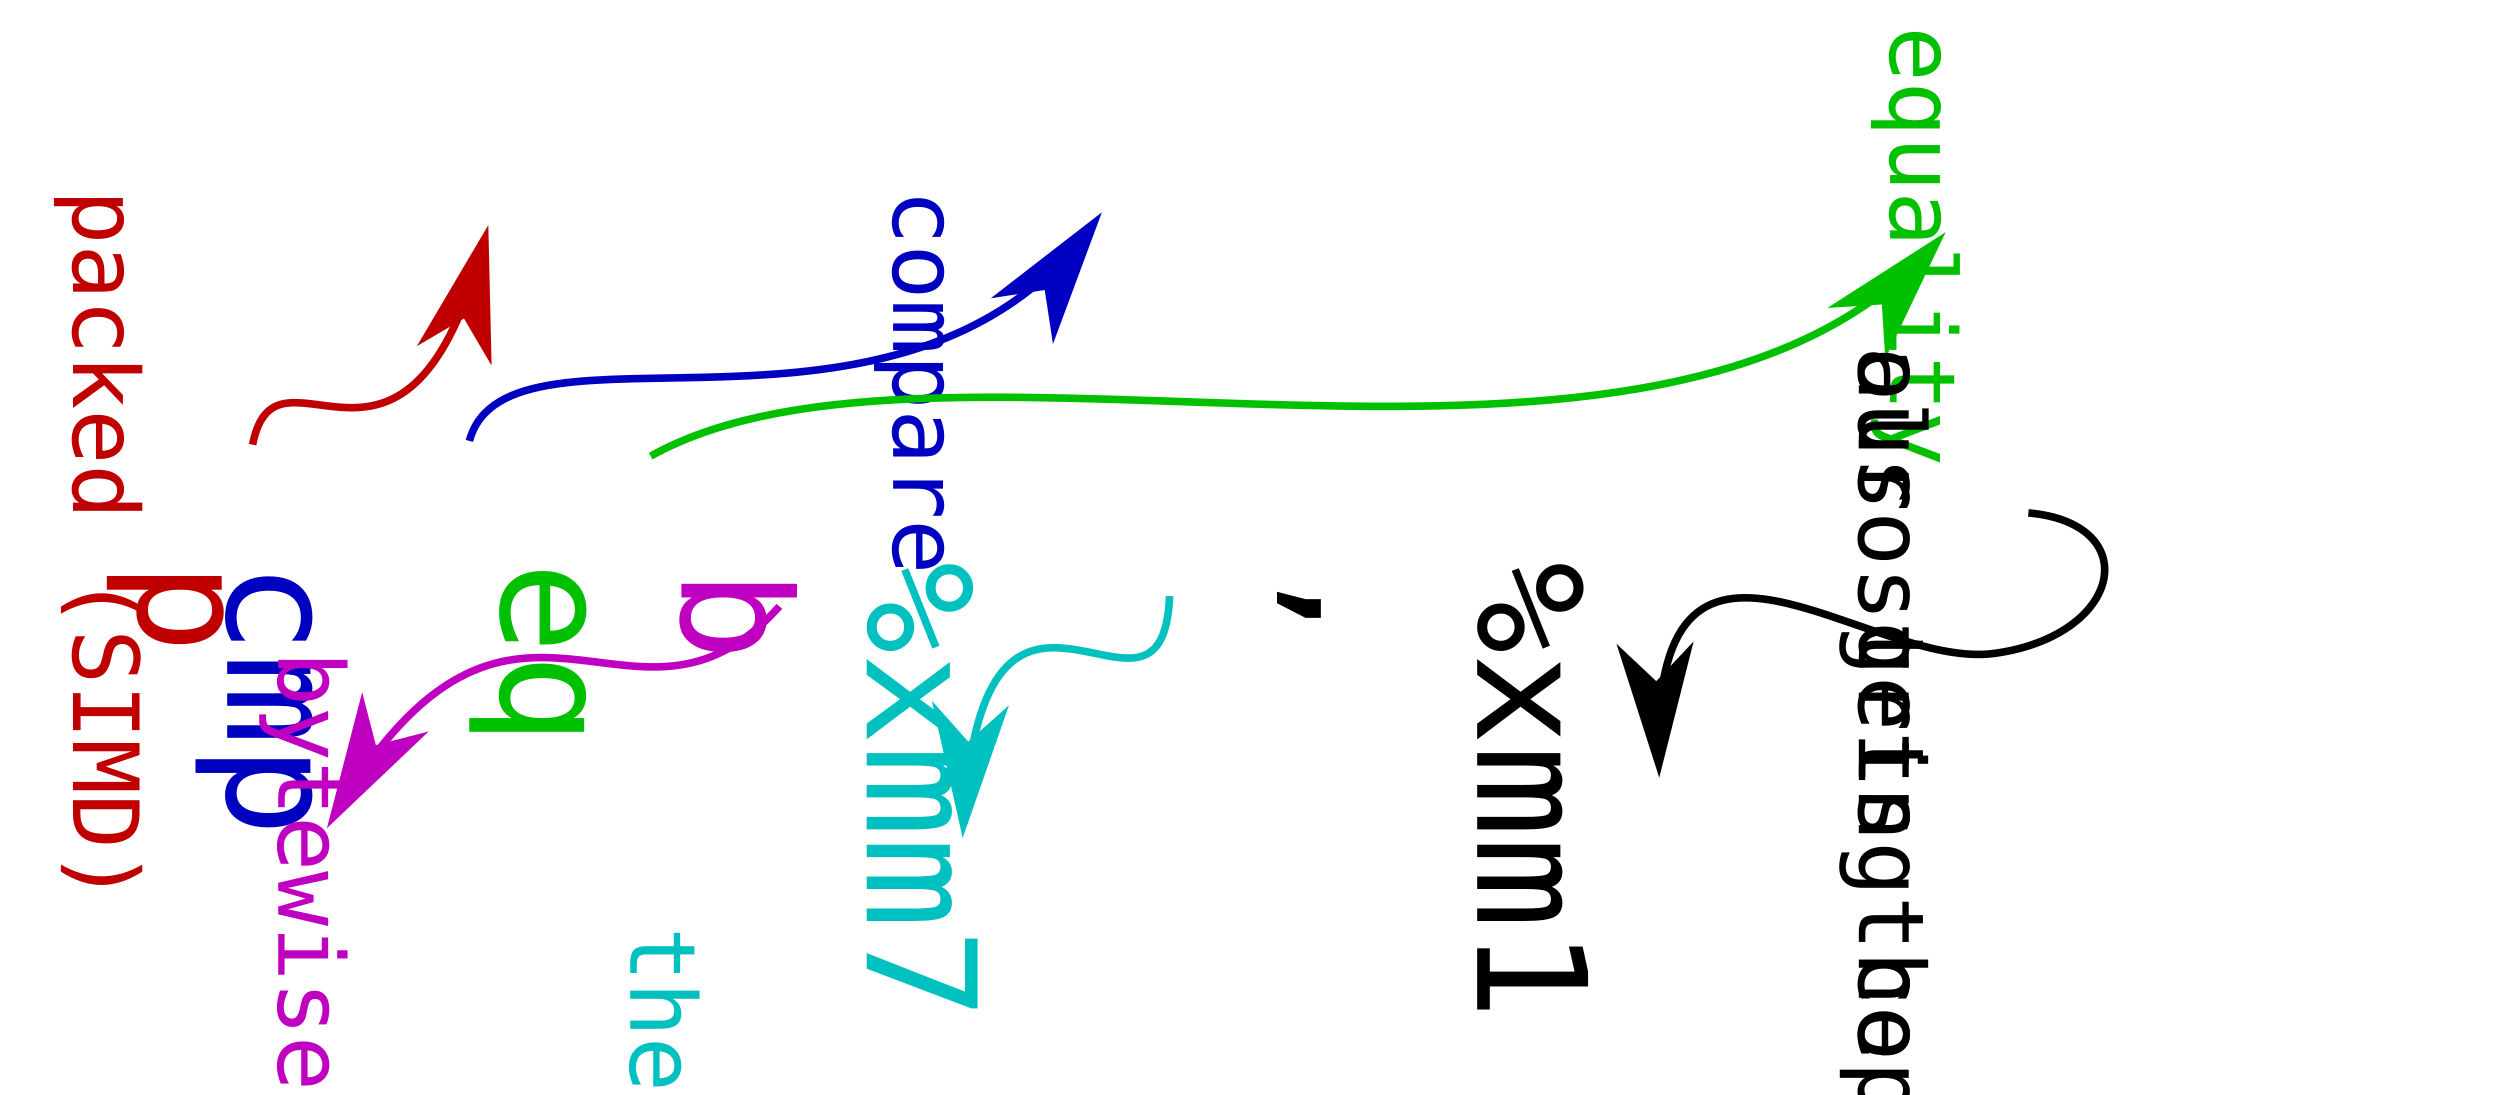
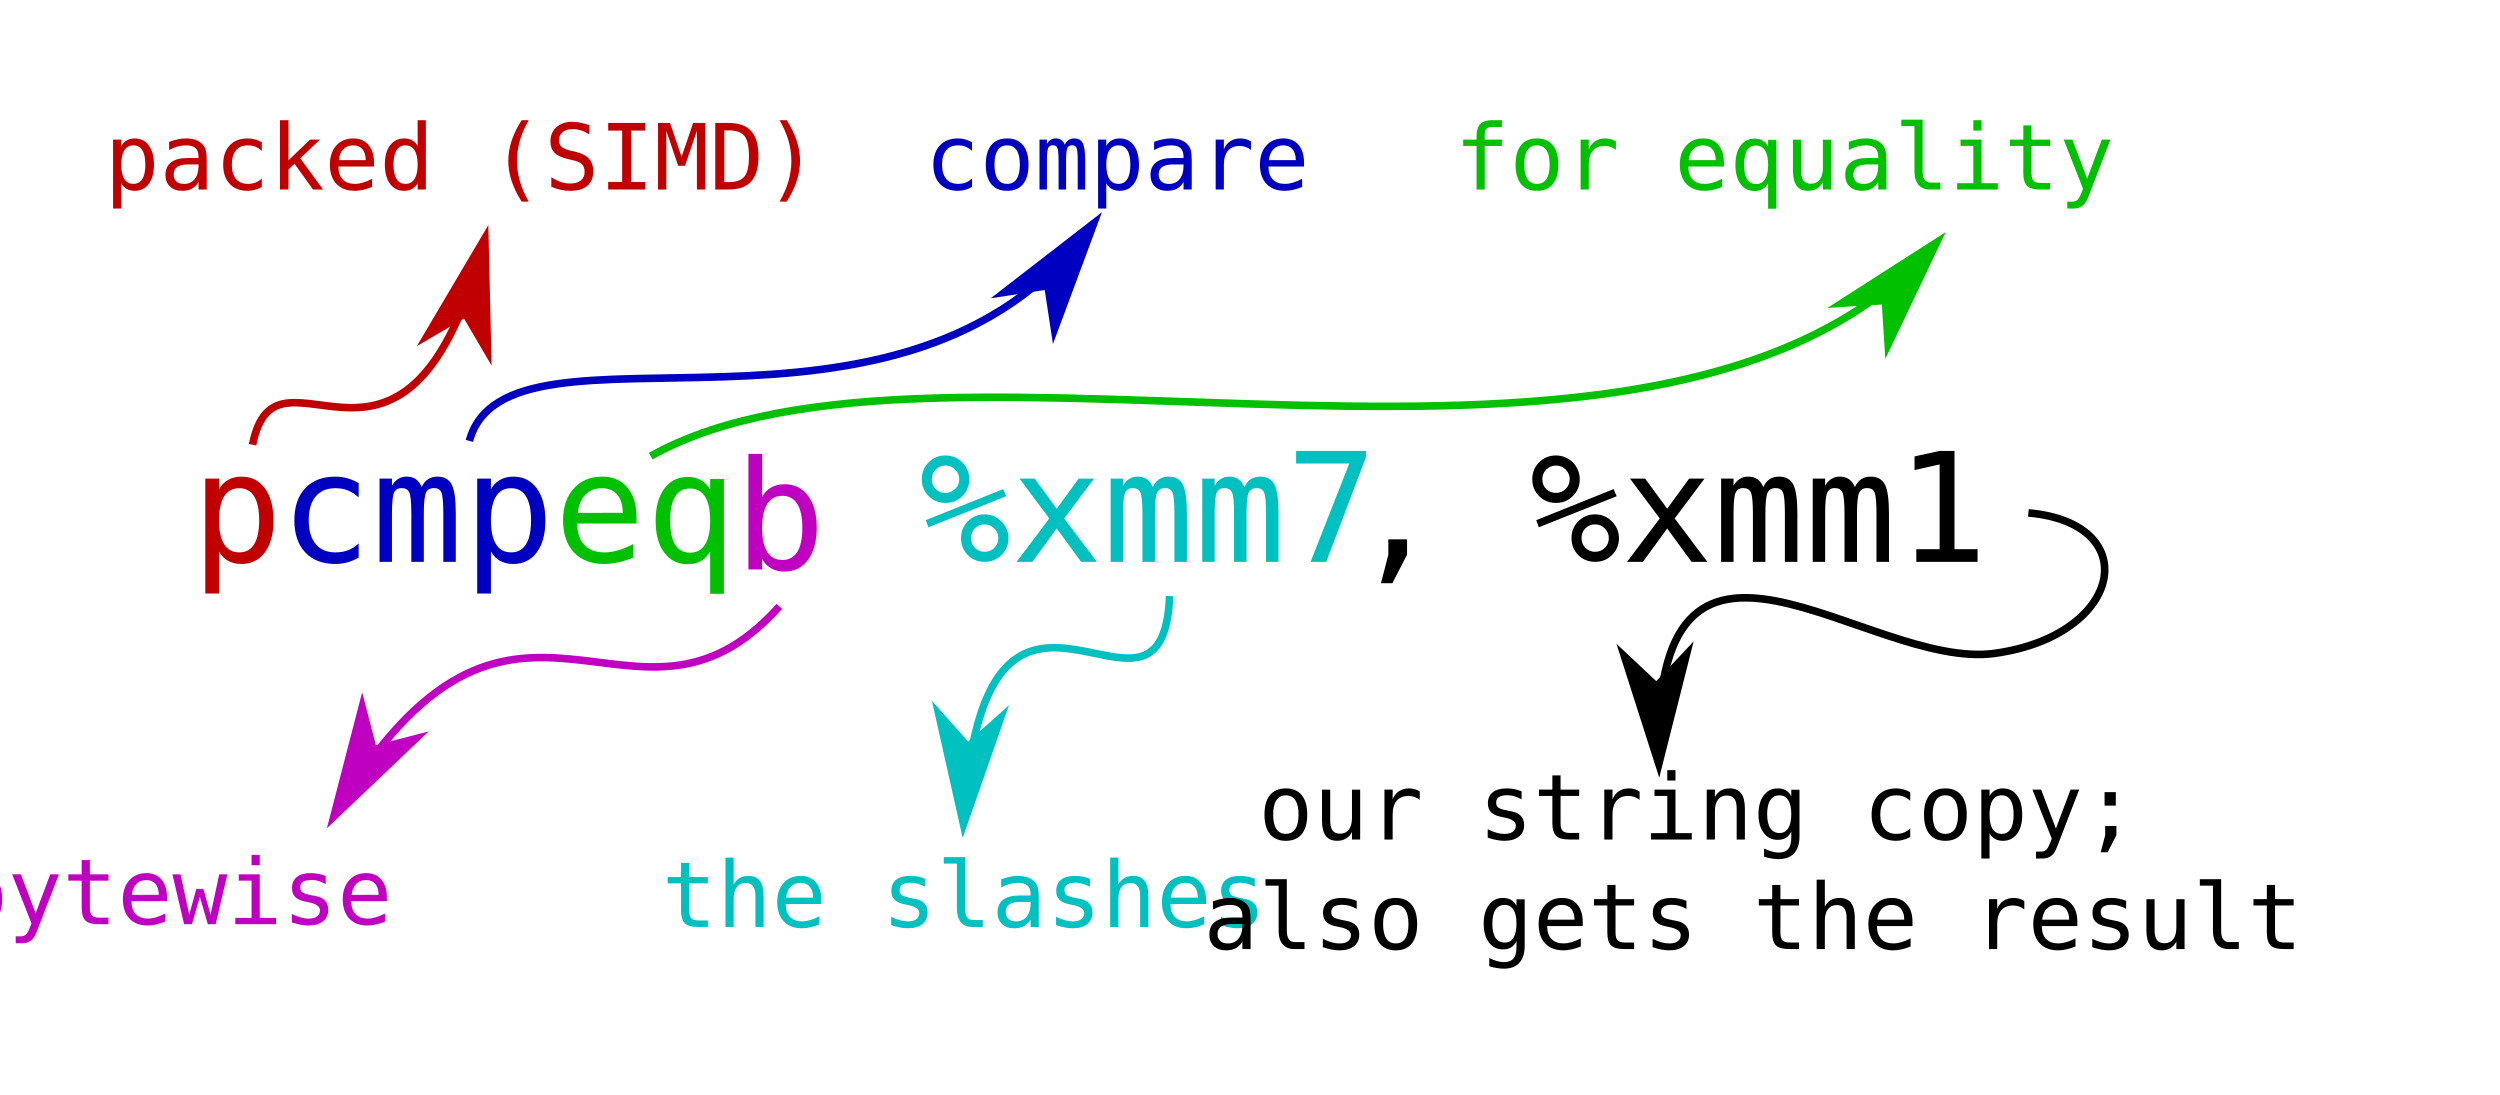
<svg xmlns="http://www.w3.org/2000/svg" width="657.265" height="287.711" id="svg5244" version="1.1">
  <defs id="defs5246">
    <marker orient="auto" refY="0" refX="0" id="Arrow2Lend" style="overflow:visible">
      <path id="path6253" style="fill-rule:evenodd;stroke-width:0.625;stroke-linejoin:round" d="M 8.719,4.034 -2.207,0.016 8.719,-4.002 c -1.745,2.372 -1.735,5.617 -6e-7,8.035 z" transform="matrix(-1.1,0,0,-1.1,-1.1,0)" />
    </marker>
    <marker orient="auto" refY="0" refX="0" id="DotM" style="overflow:visible">
      <path id="path6296" d="m -2.5,-1 c 0,2.76 -2.24,5 -5,5 -2.76,0 -5,-2.24 -5,-5 0,-2.76 2.24,-5 5,-5 2.76,0 5,2.24 5,5 z" style="fill-rule:evenodd;stroke:#000000;stroke-width:1pt" transform="matrix(0.4,0,0,0.4,2.96,0.4)" />
    </marker>
    <marker style="overflow:visible" id="Arrow1Lstart" refX="0" refY="0" orient="auto">
      <path transform="matrix(0.8,0,0,0.8,10,0)" style="fill-rule:evenodd;stroke:#000000;stroke-width:1pt" d="M 0,0 5,-5 -12.5,0 5,5 0,0 z" id="path6232" />
    </marker>
    <marker style="overflow:visible" id="Arrow1Lend" refX="0" refY="0" orient="auto">
      <path transform="matrix(-0.8,0,0,-0.8,-10,0)" style="fill-rule:evenodd;stroke:#000000;stroke-width:1pt" d="M 0,0 5,-5 -12.5,0 5,5 0,0 z" id="path6235" />
    </marker>
    <marker style="overflow:visible" id="Arrow1Lend-9" refX="0" refY="0" orient="auto">
      <path transform="matrix(-0.8,0,0,-0.8,-10,0)" style="fill-rule:evenodd;stroke:#000000;stroke-width:1pt" d="M 0,0 5,-5 -12.5,0 5,5 0,0 z" id="path6235-9" />
    </marker>
    <marker style="overflow:visible" id="Arrow1Lstartv" refX="0" refY="0" orient="auto">
      <path transform="matrix(0.8,0,0,0.8,10,0)" style="fill:#c00000;fill-rule:evenodd;stroke:#c00000;stroke-width:1pt" d="M 0,0 5,-5 -12.5,0 5,5 0,0 z" id="path7899" />
    </marker>
    <marker style="overflow:visible" id="Arrow1Lstartv-4" refX="0" refY="0" orient="auto">
      <path transform="matrix(0.8,0,0,0.8,10,0)" style="fill:#c00000;fill-rule:evenodd;stroke:#c00000;stroke-width:1pt" d="M 0,0 5,-5 -12.5,0 5,5 0,0 z" id="path7899-5" />
    </marker>
    <marker style="overflow:visible" id="Arrow1LstartvB" refX="0" refY="0" orient="auto">
      <path transform="matrix(0.8,0,0,0.8,10,0)" style="fill:#0000c0;fill-rule:evenodd;stroke:#0000c0;stroke-width:1pt" d="M 0,0 5,-5 -12.5,0 5,5 0,0 z" id="path8030" />
    </marker>
    <marker style="overflow:visible" id="Arrow1LstartvB-1" refX="0" refY="0" orient="auto">
      <path transform="matrix(0.8,0,0,0.8,10,0)" style="fill:#0000c0;fill-rule:evenodd;stroke:#0000c0;stroke-width:1pt" d="M 0,0 5,-5 -12.5,0 5,5 0,0 z" id="path8030-0" />
    </marker>
    <marker style="overflow:visible" id="Arrow1LstartvBF" refX="0" refY="0" orient="auto">
      <path transform="matrix(0.8,0,0,0.8,10,0)" style="fill:#00c000;fill-rule:evenodd;stroke:#00c000;stroke-width:1pt" d="M 0,0 5,-5 -12.5,0 5,5 0,0 z" id="path8172" />
    </marker>
    <marker style="overflow:visible" id="Arrow1Lstartv-1" refX="0" refY="0" orient="auto">
      <path transform="matrix(0.8,0,0,0.8,10,0)" style="fill:#c00000;fill-rule:evenodd;stroke:#c00000;stroke-width:1pt" d="M 0,0 5,-5 -12.5,0 5,5 0,0 z" id="path7899-2" />
    </marker>
    <marker style="overflow:visible" id="Arrow1LstartvH" refX="0" refY="0" orient="auto">
      <path transform="matrix(0.8,0,0,0.8,10,0)" style="fill:#c000c0;fill-rule:evenodd;stroke:#c000c0;stroke-width:1pt" d="M 0,0 5,-5 -12.5,0 5,5 0,0 z" id="path8935" />
    </marker>
    <marker style="overflow:visible" id="Arrow1LstartvH-9" refX="0" refY="0" orient="auto">
      <path transform="matrix(0.8,0,0,0.8,10,0)" style="fill:#c000c0;fill-rule:evenodd;stroke:#c000c0;stroke-width:1pt" d="M 0,0 5,-5 -12.5,0 5,5 0,0 z" id="path8935-2" />
    </marker>
    <marker style="overflow:visible" id="Arrow1LstartvHm" refX="0" refY="0" orient="auto">
      <path transform="matrix(0.8,0,0,0.8,10,0)" style="fill:#000000;fill-rule:evenodd;stroke:#000000;stroke-width:1pt" d="M 0,0 5,-5 -12.5,0 5,5 0,0 z" id="path9102" />
    </marker>
    <marker orient="auto" refY="0" refX="0" id="Arrow1LstartvH-3" style="overflow:visible">
      <path id="path8935-1" d="M 0,0 5,-5 -12.5,0 5,5 0,0 z" style="fill:#c000c0;fill-rule:evenodd;stroke:#c000c0;stroke-width:1pt" transform="matrix(0.8,0,0,0.8,10,0)" />
    </marker>
    <marker style="overflow:visible" id="Arrow1LstartvHh" refX="0" refY="0" orient="auto">
      <path transform="matrix(0.8,0,0,0.8,10,0)" style="fill:#ff9600;fill-rule:evenodd;stroke:#ff9600;stroke-width:1pt" d="M 0,0 5,-5 -12.5,0 5,5 0,0 z" id="path9267" />
    </marker>
    <marker orient="auto" refY="0" refX="0" id="Arrow2Lendg" style="overflow:visible">
      <path id="path9428" style="fill:#404040;fill-rule:evenodd;stroke:#404040;stroke-width:0.625;stroke-linejoin:round" d="M 8.719,4.034 -2.207,0.016 8.719,-4.002 c -1.745,2.372 -1.735,5.617 -6e-7,8.035 z" transform="matrix(-1.1,0,0,-1.1,-1.1,0)" />
    </marker>
    <marker style="overflow:visible" id="Arrow1LstartvH-2" refX="0" refY="0" orient="auto">
      <path transform="matrix(0.8,0,0,0.8,10,0)" style="fill:#c000c0;fill-rule:evenodd;stroke:#c000c0;stroke-width:1pt" d="M 0,0 5,-5 -12.5,0 5,5 0,0 z" id="path8935-8" />
    </marker>
    <marker style="overflow:visible" id="Arrow1Lend-2" refX="0" refY="0" orient="auto">
      <path transform="matrix(-0.8,0,0,-0.8,-10,0)" style="fill-rule:evenodd;stroke:#000000;stroke-width:1pt" d="M 0,0 5,-5 -12.5,0 5,5 0,0 z" id="path6235-2" />
    </marker>
    <marker style="overflow:visible" id="Arrow1LstartvH-5" refX="0" refY="0" orient="auto">
      <path transform="matrix(0.8,0,0,0.8,10,0)" style="fill:#c000c0;fill-rule:evenodd;stroke:#c000c0;stroke-width:1pt" d="M 0,0 5,-5 -12.5,0 5,5 0,0 z" id="path8935-6" />
    </marker>
    <marker style="overflow:visible" id="Arrow1LstartvHw" refX="0" refY="0" orient="auto">
      <path transform="matrix(0.8,0,0,0.8,10,0)" style="stroke-width:1pt;stroke:#00ffff;fill-rule:evenodd;fill:#00ffff" d="M 0,0 5,-5 -12.5,0 5,5 0,0 z" id="path11981" />
    </marker>
    <marker style="overflow:visible" id="Arrow1LstartvHw0" refX="0" refY="0" orient="auto">
      <path transform="matrix(0.8,0,0,0.8,10,0)" style="stroke:#00c0c0;stroke-width:1pt;fill:#00c0c0;fill-rule:evenodd" d="M 0,0 5,-5 -12.5,0 5,5 0,0 z" id="path12144" />
    </marker>
    <marker style="overflow:visible" id="Arrow1LstartvHw0-2" refX="0" refY="0" orient="auto">
      <path transform="matrix(0.8,0,0,0.8,10,0)" style="fill:#00c0c0;fill-rule:evenodd;stroke:#00c0c0;stroke-width:1pt" d="M 0,0 5,-5 -12.5,0 5,5 0,0 z" id="path12144-3" />
    </marker>
  </defs>
  <g id="layer1" transform="translate(-66.59657,-471.438)">
-     <text id="text5768" y="474.05" x="313.652" style="font-size:40px;font-style:normal;font-variant:normal;font-weight:normal;font-stretch:normal;text-indent:0;text-align:start;text-decoration:none;line-height:120%;letter-spacing:normal;word-spacing:normal;text-transform:none;direction:ltr;block-progression:tb;writing-mode:tb-rl;text-anchor:start;baseline-shift:baseline;color:#0000ff;fill:#000000;fill-opacity:1;fill-rule:nonzero;stroke:none;stroke-width:0.748;marker:none;visibility:visible;display:inline;overflow:visible;enable-background:accumulate;font-family:Andale Mono;-inkscape-font-specification:Andale Mono" xml:space="preserve">
-       <tspan y="474.05" x="313.652" id="tspan5770" />
-     </text>
-     <text id="text5774" y="619.149" x="116.855" style="font-size:40px;font-style:normal;font-variant:normal;font-weight:normal;font-stretch:normal;text-indent:0;text-align:start;text-decoration:none;line-height:120%;letter-spacing:normal;word-spacing:normal;text-transform:none;direction:ltr;block-progression:tb;writing-mode:tb-rl;text-anchor:start;baseline-shift:baseline;color:#0000ff;fill:#c00000;fill-opacity:1;fill-rule:nonzero;stroke:none;stroke-width:0.748;marker:none;visibility:visible;display:inline;overflow:visible;enable-background:accumulate;font-family:Andale Mono;-inkscape-font-specification:Andale Mono" xml:space="preserve">
+     <text id="text5774" y="619.149" x="116.855" style="font-size:40px;font-style:normal;font-variant:normal;font-weight:normal;font-stretch:normal;text-indent:0;text-align:start;text-decoration:none;line-height:120%;letter-spacing:normal;word-spacing:normal;text-transform:none;direction:ltr;block-progression:tb;writing-mode:lr-tb;text-anchor:start;baseline-shift:baseline;color:#0000ff;fill:#c00000;fill-opacity:1;fill-rule:nonzero;stroke:none;stroke-width:0.748;marker:none;visibility:visible;display:inline;overflow:visible;enable-background:accumulate;font-family:Andale Mono;-inkscape-font-specification:Andale Mono" xml:space="preserve">
      <tspan y="619.149" x="116.855" id="tspan5776">p</tspan>
    </text>
-     <text id="text5778" y="619.149" x="140.172" style="font-size:40px;font-style:normal;font-variant:normal;font-weight:normal;font-stretch:normal;text-indent:0;text-align:start;text-decoration:none;line-height:120%;letter-spacing:normal;word-spacing:normal;text-transform:none;direction:ltr;block-progression:tb;writing-mode:tb-rl;text-anchor:start;baseline-shift:baseline;color:#0000ff;fill:#0000c0;fill-opacity:1;fill-rule:nonzero;stroke:none;stroke-width:0.748;marker:none;visibility:visible;display:inline;overflow:visible;enable-background:accumulate;font-family:Andale Mono;-inkscape-font-specification:Andale Mono" xml:space="preserve">
+     <text id="text5778" y="619.149" x="140.172" style="font-size:40px;font-style:normal;font-variant:normal;font-weight:normal;font-stretch:normal;text-indent:0;text-align:start;text-decoration:none;line-height:120%;letter-spacing:normal;word-spacing:normal;text-transform:none;direction:ltr;block-progression:tb;writing-mode:lr-tb;text-anchor:start;baseline-shift:baseline;color:#0000ff;fill:#0000c0;fill-opacity:1;fill-rule:nonzero;stroke:none;stroke-width:0.748;marker:none;visibility:visible;display:inline;overflow:visible;enable-background:accumulate;font-family:Andale Mono;-inkscape-font-specification:Andale Mono" xml:space="preserve">
      <tspan y="619.149" x="140.172" id="tspan5780">cmp</tspan>
    </text>
-     <text id="text5786" y="619.149" x="212.218" style="font-size:40px;font-style:normal;font-variant:normal;font-weight:normal;font-stretch:normal;text-indent:0;text-align:start;text-decoration:none;line-height:120%;letter-spacing:normal;word-spacing:normal;text-transform:none;direction:ltr;block-progression:tb;writing-mode:tb-rl;text-anchor:start;baseline-shift:baseline;color:#0000ff;fill:#00c000;fill-opacity:1;fill-rule:nonzero;stroke:none;stroke-width:0.748;marker:none;visibility:visible;display:inline;overflow:visible;enable-background:accumulate;font-family:Andale Mono;-inkscape-font-specification:Andale Mono" xml:space="preserve">
+     <text id="text5786" y="619.149" x="212.218" style="font-size:40px;font-style:normal;font-variant:normal;font-weight:normal;font-stretch:normal;text-indent:0;text-align:start;text-decoration:none;line-height:120%;letter-spacing:normal;word-spacing:normal;text-transform:none;direction:ltr;block-progression:tb;writing-mode:lr-tb;text-anchor:start;baseline-shift:baseline;color:#0000ff;fill:#00c000;fill-opacity:1;fill-rule:nonzero;stroke:none;stroke-width:0.748;marker:none;visibility:visible;display:inline;overflow:visible;enable-background:accumulate;font-family:Andale Mono;-inkscape-font-specification:Andale Mono" xml:space="preserve">
      <tspan y="619.149" x="212.218" id="tspan5788">eq</tspan>
    </text>
-     <text id="text5794" y="619.149" x="308.304" style="font-size:40px;font-style:normal;font-variant:normal;font-weight:normal;font-stretch:normal;text-indent:0;text-align:start;text-decoration:none;line-height:120%;letter-spacing:normal;word-spacing:normal;text-transform:none;direction:ltr;block-progression:tb;writing-mode:tb-rl;text-anchor:start;baseline-shift:baseline;color:#0000ff;fill:#00c0c0;fill-opacity:1;fill-rule:nonzero;stroke:none;stroke-width:0.748;marker:none;visibility:visible;display:inline;overflow:visible;enable-background:accumulate;font-family:Andale Mono;-inkscape-font-specification:Andale Mono" xml:space="preserve">
+     <text id="text5794" y="619.149" x="308.304" style="font-size:40px;font-style:normal;font-variant:normal;font-weight:normal;font-stretch:normal;text-indent:0;text-align:start;text-decoration:none;line-height:120%;letter-spacing:normal;word-spacing:normal;text-transform:none;direction:ltr;block-progression:tb;writing-mode:lr-tb;text-anchor:start;baseline-shift:baseline;color:#0000ff;fill:#00c0c0;fill-opacity:1;fill-rule:nonzero;stroke:none;stroke-width:0.748;marker:none;visibility:visible;display:inline;overflow:visible;enable-background:accumulate;font-family:Andale Mono;-inkscape-font-specification:Andale Mono" xml:space="preserve">
      <tspan y="619.149" x="308.304" id="tspan5796">%xmm7</tspan>
    </text>
-     <text id="text5802" y="619.149" x="421.786" style="font-size:40px;font-style:normal;font-variant:normal;font-weight:normal;font-stretch:normal;text-indent:0;text-align:start;text-decoration:none;line-height:120%;letter-spacing:normal;word-spacing:normal;text-transform:none;direction:ltr;block-progression:tb;writing-mode:tb-rl;text-anchor:start;baseline-shift:baseline;color:#0000ff;fill:#000000;fill-opacity:1;fill-rule:nonzero;stroke:none;stroke-width:0.748;marker:none;visibility:visible;display:inline;overflow:visible;enable-background:accumulate;font-family:Andale Mono;-inkscape-font-specification:Andale Mono" xml:space="preserve">
+     <text id="text5802" y="619.149" x="421.786" style="font-size:40px;font-style:normal;font-variant:normal;font-weight:normal;font-stretch:normal;text-indent:0;text-align:start;text-decoration:none;line-height:120%;letter-spacing:normal;word-spacing:normal;text-transform:none;direction:ltr;block-progression:tb;writing-mode:lr-tb;text-anchor:start;baseline-shift:baseline;color:#0000ff;fill:#000000;fill-opacity:1;fill-rule:nonzero;stroke:none;stroke-width:0.748;marker:none;visibility:visible;display:inline;overflow:visible;enable-background:accumulate;font-family:Andale Mono;-inkscape-font-specification:Andale Mono" xml:space="preserve">
      <tspan y="619.149" x="421.786" id="tspan5804">,</tspan>
    </text>
-     <text id="text5806" y="619.149" x="468.799" style="font-size:40px;font-style:normal;font-variant:normal;font-weight:normal;font-stretch:normal;text-indent:0;text-align:start;text-decoration:none;line-height:120%;letter-spacing:normal;word-spacing:normal;text-transform:none;direction:ltr;block-progression:tb;writing-mode:tb-rl;text-anchor:start;baseline-shift:baseline;color:#0000ff;fill:#000000;fill-opacity:1;fill-rule:nonzero;stroke:none;stroke-width:0.748;marker:none;visibility:visible;display:inline;overflow:visible;enable-background:accumulate;font-family:Andale Mono;-inkscape-font-specification:Andale Mono" xml:space="preserve">
-       <tspan style="font-size:40px;font-style:normal;font-variant:normal;font-weight:normal;font-stretch:normal;text-indent:0;text-align:start;text-decoration:none;line-height:120%;letter-spacing:normal;word-spacing:normal;text-transform:none;direction:ltr;block-progression:tb;writing-mode:tb-rl;text-anchor:start;baseline-shift:baseline;color:#0000ff;fill:#000000;fill-opacity:1;fill-rule:nonzero;stroke:none;stroke-width:0.748;marker:none;visibility:visible;display:inline;overflow:visible;enable-background:accumulate;font-family:Andale Mono;-inkscape-font-specification:Andale Mono" y="619.149" x="468.799" id="tspan5808">%xmm1</tspan>
+     <text id="text5806" y="619.149" x="468.799" style="font-size:40px;font-style:normal;font-variant:normal;font-weight:normal;font-stretch:normal;text-indent:0;text-align:start;text-decoration:none;line-height:120%;letter-spacing:normal;word-spacing:normal;text-transform:none;direction:ltr;block-progression:tb;writing-mode:lr-tb;text-anchor:start;baseline-shift:baseline;color:#0000ff;fill:#000000;fill-opacity:1;fill-rule:nonzero;stroke:none;stroke-width:0.748;marker:none;visibility:visible;display:inline;overflow:visible;enable-background:accumulate;font-family:Andale Mono;-inkscape-font-specification:Andale Mono" xml:space="preserve">
+       <tspan style="font-size:40px;font-style:normal;font-variant:normal;font-weight:normal;font-stretch:normal;text-indent:0;text-align:start;text-decoration:none;line-height:120%;letter-spacing:normal;word-spacing:normal;text-transform:none;direction:ltr;block-progression:tb;writing-mode:lr-tb;text-anchor:start;baseline-shift:baseline;color:#0000ff;fill:#000000;fill-opacity:1;fill-rule:nonzero;stroke:none;stroke-width:0.748;marker:none;visibility:visible;display:inline;overflow:visible;enable-background:accumulate;font-family:Andale Mono;-inkscape-font-specification:Andale Mono" y="619.149" x="468.799" id="tspan5808">%xmm1</tspan>
    </text>
-     <text id="text5846" y="521.266" x="94.09" style="font-size:24px;font-style:normal;font-variant:normal;font-weight:normal;font-stretch:normal;text-indent:0;text-align:start;text-decoration:none;line-height:120%;letter-spacing:normal;word-spacing:normal;text-transform:none;direction:ltr;block-progression:tb;writing-mode:tb-rl;text-anchor:start;baseline-shift:baseline;color:#0000ff;fill:#c00000;fill-opacity:1;fill-rule:nonzero;stroke:none;stroke-width:0.748;marker:none;visibility:visible;display:inline;overflow:visible;enable-background:accumulate;font-family:Andale Mono;-inkscape-font-specification:Andale Mono" xml:space="preserve">
+     <text id="text5846" y="521.266" x="94.09" style="font-size:24px;font-style:normal;font-variant:normal;font-weight:normal;font-stretch:normal;text-indent:0;text-align:start;text-decoration:none;line-height:120%;letter-spacing:normal;word-spacing:normal;text-transform:none;direction:ltr;block-progression:tb;writing-mode:lr-tb;text-anchor:start;baseline-shift:baseline;color:#0000ff;fill:#c00000;fill-opacity:1;fill-rule:nonzero;stroke:none;stroke-width:0.748;marker:none;visibility:visible;display:inline;overflow:visible;enable-background:accumulate;font-family:Andale Mono;-inkscape-font-specification:Andale Mono" xml:space="preserve">
      <tspan y="521.266" x="94.09" id="tspan5848">packed (SIMD)</tspan>
    </text>
-     <text id="text5910" y="521.266" x="309.708" style="font-size:24px;font-style:normal;font-variant:normal;font-weight:normal;font-stretch:normal;text-indent:0;text-align:start;text-decoration:none;line-height:120%;letter-spacing:normal;word-spacing:normal;text-transform:none;direction:ltr;block-progression:tb;writing-mode:tb-rl;text-anchor:start;baseline-shift:baseline;color:#0000ff;fill:#0000c0;fill-opacity:1;fill-rule:nonzero;stroke:none;stroke-width:0.748;marker:none;visibility:visible;display:inline;overflow:visible;enable-background:accumulate;font-family:Andale Mono;-inkscape-font-specification:Andale Mono" xml:space="preserve">
+     <text id="text5910" y="521.266" x="309.708" style="font-size:24px;font-style:normal;font-variant:normal;font-weight:normal;font-stretch:normal;text-indent:0;text-align:start;text-decoration:none;line-height:120%;letter-spacing:normal;word-spacing:normal;text-transform:none;direction:ltr;block-progression:tb;writing-mode:lr-tb;text-anchor:start;baseline-shift:baseline;color:#0000ff;fill:#0000c0;fill-opacity:1;fill-rule:nonzero;stroke:none;stroke-width:0.748;marker:none;visibility:visible;display:inline;overflow:visible;enable-background:accumulate;font-family:Andale Mono;-inkscape-font-specification:Andale Mono" xml:space="preserve">
      <tspan y="521.266" x="309.708" id="tspan5912">compare</tspan>
    </text>
-     <text id="text5933" y="521.266" x="571.815" style="font-size:24px;font-style:normal;font-variant:normal;font-weight:normal;font-stretch:normal;text-indent:0;text-align:center;text-decoration:none;line-height:120%;letter-spacing:normal;word-spacing:normal;text-transform:none;direction:ltr;block-progression:tb;writing-mode:tb-rl;text-anchor:middle;baseline-shift:baseline;color:#0000ff;fill:#00c000;fill-opacity:1;fill-rule:nonzero;stroke:none;stroke-width:0.748;marker:none;visibility:visible;display:inline;overflow:visible;enable-background:accumulate;font-family:Andale Mono;-inkscape-font-specification:Andale Mono" xml:space="preserve">
+     <text id="text5933" y="521.266" x="571.815" style="font-size:24px;font-style:normal;font-variant:normal;font-weight:normal;font-stretch:normal;text-indent:0;text-align:center;text-decoration:none;line-height:120%;letter-spacing:normal;word-spacing:normal;text-transform:none;direction:ltr;block-progression:tb;writing-mode:lr-tb;text-anchor:middle;baseline-shift:baseline;color:#0000ff;fill:#00c000;fill-opacity:1;fill-rule:nonzero;stroke:none;stroke-width:0.748;marker:none;visibility:visible;display:inline;overflow:visible;enable-background:accumulate;font-family:Andale Mono;-inkscape-font-specification:Andale Mono" xml:space="preserve">
      <tspan id="tspan5977" y="521.266" x="571.815">for equality</tspan>
    </text>
-     <text id="text5960" y="714.42" x="148.046" style="font-size:24px;font-style:normal;font-variant:normal;font-weight:normal;font-stretch:normal;text-indent:0;text-align:center;text-decoration:none;line-height:120%;letter-spacing:normal;word-spacing:normal;text-transform:none;direction:ltr;block-progression:tb;writing-mode:tb-rl;text-anchor:middle;baseline-shift:baseline;color:#0000ff;fill:#c000c0;fill-opacity:1;fill-rule:nonzero;stroke:none;stroke-width:0.748;marker:none;visibility:visible;display:inline;overflow:visible;enable-background:accumulate;font-family:Andale Mono;-inkscape-font-specification:Andale Mono" xml:space="preserve">
+     <text id="text5960" y="714.42" x="148.046" style="font-size:24px;font-style:normal;font-variant:normal;font-weight:normal;font-stretch:normal;text-indent:0;text-align:center;text-decoration:none;line-height:120%;letter-spacing:normal;word-spacing:normal;text-transform:none;direction:ltr;block-progression:tb;writing-mode:lr-tb;text-anchor:middle;baseline-shift:baseline;color:#0000ff;fill:#c000c0;fill-opacity:1;fill-rule:nonzero;stroke:none;stroke-width:0.748;marker:none;visibility:visible;display:inline;overflow:visible;enable-background:accumulate;font-family:Andale Mono;-inkscape-font-specification:Andale Mono" xml:space="preserve">
      <tspan y="714.42" x="148.046" id="tspan12296">bytewise</tspan>
    </text>
    <path id="path6930" d="m 194,534.362 c -20.333,78 -54.667,22 -61,54" style="fill:none;stroke:#c00000;stroke-width:2;stroke-linecap:butt;stroke-linejoin:miter;stroke-miterlimit:4;stroke-opacity:1;stroke-dasharray:none;marker-start:url(#Arrow1Lstartv)" />
    <path style="color:#000000;fill:none;stroke:#0000c0;stroke-width:2;stroke-linecap:butt;stroke-linejoin:miter;stroke-miterlimit:4;stroke-opacity:1;stroke-dasharray:none;stroke-dashoffset:0;marker:none;marker-start:url(#Arrow1LstartvB);visibility:visible;display:inline;overflow:visible;enable-background:accumulate" d="m 354,530.362 c -50,68 -154,20 -164,57" id="path7991" />
    <path id="path8129" d="m 575.569,535.362 c -72,81.667 -261.899,13.333 -337.899,56" style="color:#000000;fill:none;stroke:#00c000;stroke-width:2;stroke-linecap:butt;stroke-linejoin:miter;stroke-miterlimit:4;stroke-opacity:1;stroke-dasharray:none;stroke-dashoffset:0;marker:none;marker-start:url(#Arrow1LstartvBF);visibility:visible;display:inline;overflow:visible;enable-background:accumulate" />
    <path style="color:#000000;fill:none;stroke:#c000c0;stroke-width:2;stroke-linecap:butt;stroke-linejoin:miter;stroke-miterlimit:4;stroke-opacity:1;stroke-dasharray:none;stroke-dashoffset:0;marker:none;marker-start:url(#Arrow1LstartvH);visibility:visible;display:inline;overflow:visible;enable-background:accumulate" d="m 154.5,685.862 c 47.05,-79.929 78.144,-11.598 117,-55" id="path8873-5" />
-     <text xml:space="preserve" style="font-size:40px;font-style:normal;font-variant:normal;font-weight:normal;font-stretch:normal;text-indent:0;text-align:start;text-decoration:none;line-height:120%;letter-spacing:normal;word-spacing:normal;text-transform:none;direction:ltr;block-progression:tb;writing-mode:tb-rl;text-anchor:start;baseline-shift:baseline;color:#0000ff;fill:#c000c0;fill-opacity:1;fill-rule:nonzero;stroke:none;stroke-width:0.748;marker:none;marker-start:url(#Arrow1LstartvH);marker-end:url(#Arrow1Lend);visibility:visible;display:inline;overflow:visible;enable-background:accumulate;font-family:Andale Mono;-inkscape-font-specification:Andale Mono" x="234.597" y="619.149" id="text11608">
+     <text xml:space="preserve" style="font-size:40px;font-style:normal;font-variant:normal;font-weight:normal;font-stretch:normal;text-indent:0;text-align:start;text-decoration:none;line-height:120%;letter-spacing:normal;word-spacing:normal;text-transform:none;direction:ltr;block-progression:tb;writing-mode:lr-tb;text-anchor:start;baseline-shift:baseline;color:#0000ff;fill:#c000c0;fill-opacity:1;fill-rule:nonzero;stroke:none;stroke-width:0.748;marker:none;marker-start:url(#Arrow1LstartvH);marker-end:url(#Arrow1Lend);visibility:visible;display:inline;overflow:visible;enable-background:accumulate;font-family:Andale Mono;-inkscape-font-specification:Andale Mono" x="234.597" y="619.149" id="text11608">
      <tspan id="tspan11610" x="234.597" y="619.149" />
    </text>
-     <text xml:space="preserve" style="font-size:40px;font-style:normal;font-variant:normal;font-weight:normal;font-stretch:normal;text-indent:0;text-align:start;text-decoration:none;line-height:120%;letter-spacing:normal;word-spacing:normal;text-transform:none;direction:ltr;block-progression:tb;writing-mode:tb-rl;text-anchor:start;baseline-shift:baseline;color:#0000ff;fill:#c000c0;fill-opacity:1;fill-rule:nonzero;stroke:none;stroke-width:0.748;marker:none;marker-start:url(#Arrow1LstartvH);marker-end:url(#Arrow1Lend);visibility:visible;display:inline;overflow:visible;enable-background:accumulate;font-family:Andale Mono;-inkscape-font-specification:Andale Mono" x="259.597" y="621.149" id="text11612">
+     <text xml:space="preserve" style="font-size:40px;font-style:normal;font-variant:normal;font-weight:normal;font-stretch:normal;text-indent:0;text-align:start;text-decoration:none;line-height:120%;letter-spacing:normal;word-spacing:normal;text-transform:none;direction:ltr;block-progression:tb;writing-mode:lr-tb;text-anchor:start;baseline-shift:baseline;color:#0000ff;fill:#c000c0;fill-opacity:1;fill-rule:nonzero;stroke:none;stroke-width:0.748;marker:none;marker-start:url(#Arrow1LstartvH);marker-end:url(#Arrow1Lend);visibility:visible;display:inline;overflow:visible;enable-background:accumulate;font-family:Andale Mono;-inkscape-font-specification:Andale Mono" x="259.597" y="621.149" id="text11612">
      <tspan id="tspan11614" x="259.597" y="621.149">b</tspan>
    </text>
    <path style="color:#0000ff;fill:none;stroke:#00c0c0;stroke-width:2;stroke-linecap:butt;stroke-linejoin:miter;stroke-miterlimit:4;stroke-opacity:1;stroke-dasharray:none;stroke-dashoffset:0;marker:none;marker-start:url(#Arrow1LstartvHw0);visibility:visible;display:inline;overflow:visible;enable-background:accumulate" d="m 319.917,687.877 c 5.05,-87.929 52.323,-14.326 54.179,-59.728" id="path8873-5-0" />
-     <text xml:space="preserve" style="font-size:40px;font-style:normal;font-variant:normal;font-weight:normal;font-stretch:normal;text-indent:0;text-align:start;text-decoration:none;line-height:120%;letter-spacing:normal;word-spacing:normal;text-transform:none;direction:ltr;block-progression:tb;writing-mode:tb-rl;text-anchor:start;baseline-shift:baseline;color:#0000ff;fill:#00c0c0;fill-opacity:1;fill-rule:nonzero;stroke:none;stroke-width:0.748;marker:none;marker-start:url(#Arrow1LstartvH);marker-end:url(#Arrow1Lend);visibility:visible;display:inline;overflow:visible;enable-background:accumulate;font-family:Andale Mono;-inkscape-font-specification:Andale Mono" x="342" y="255.711" id="text12263" transform="translate(66.59657,471.438)">
+     <text xml:space="preserve" style="font-size:40px;font-style:normal;font-variant:normal;font-weight:normal;font-stretch:normal;text-indent:0;text-align:start;text-decoration:none;line-height:120%;letter-spacing:normal;word-spacing:normal;text-transform:none;direction:ltr;block-progression:tb;writing-mode:lr-tb;text-anchor:start;baseline-shift:baseline;color:#0000ff;fill:#00c0c0;fill-opacity:1;fill-rule:nonzero;stroke:none;stroke-width:0.748;marker:none;marker-start:url(#Arrow1LstartvH);marker-end:url(#Arrow1Lend);visibility:visible;display:inline;overflow:visible;enable-background:accumulate;font-family:Andale Mono;-inkscape-font-specification:Andale Mono" x="342" y="255.711" id="text12263" transform="translate(66.59657,471.438)">
      <tspan id="tspan12265" x="342" y="255.711" />
    </text>
-     <text xml:space="preserve" style="font-size:24px;font-style:normal;font-variant:normal;font-weight:normal;font-stretch:normal;text-indent:0;text-align:start;text-decoration:none;line-height:120%;letter-spacing:normal;word-spacing:normal;text-transform:none;direction:ltr;block-progression:tb;writing-mode:tb-rl;text-anchor:start;baseline-shift:baseline;color:#0000ff;fill:#00c0c0;fill-opacity:1;fill-rule:nonzero;stroke:none;stroke-width:0.748;marker:none;marker-start:url(#Arrow1LstartvH);marker-end:url(#Arrow1Lend);visibility:visible;display:inline;overflow:visible;enable-background:accumulate;font-family:Andale Mono;-inkscape-font-specification:Andale Mono" x="240.597" y="715.149" id="text12286">
+     <text xml:space="preserve" style="font-size:24px;font-style:normal;font-variant:normal;font-weight:normal;font-stretch:normal;text-indent:0;text-align:start;text-decoration:none;line-height:120%;letter-spacing:normal;word-spacing:normal;text-transform:none;direction:ltr;block-progression:tb;writing-mode:lr-tb;text-anchor:start;baseline-shift:baseline;color:#0000ff;fill:#00c0c0;fill-opacity:1;fill-rule:nonzero;stroke:none;stroke-width:0.748;marker:none;marker-start:url(#Arrow1LstartvH);marker-end:url(#Arrow1Lend);visibility:visible;display:inline;overflow:visible;enable-background:accumulate;font-family:Andale Mono;-inkscape-font-specification:Andale Mono" x="240.597" y="715.149" id="text12286">
      <tspan id="tspan12288" x="240.597" y="715.149">the slashes</tspan>
    </text>
-     <text xml:space="preserve" style="font-size:24px;font-style:normal;font-variant:normal;font-weight:normal;font-stretch:normal;text-indent:0;text-align:center;text-decoration:none;line-height:120%;letter-spacing:normal;word-spacing:normal;text-transform:none;direction:ltr;block-progression:tb;writing-mode:tb-rl;text-anchor:middle;baseline-shift:baseline;color:#0000ff;fill:#000000;fill-opacity:1;fill-rule:nonzero;stroke:none;stroke-width:0.748;marker:none;visibility:visible;display:inline;overflow:visible;enable-background:accumulate;font-family:Andale Mono;-inkscape-font-specification:Andale Mono" x="563.597" y="692.149" id="text13190">
+     <text xml:space="preserve" style="font-size:24px;font-style:normal;font-variant:normal;font-weight:normal;font-stretch:normal;text-indent:0;text-align:center;text-decoration:none;line-height:120%;letter-spacing:normal;word-spacing:normal;text-transform:none;direction:ltr;block-progression:tb;writing-mode:lr-tb;text-anchor:middle;baseline-shift:baseline;color:#0000ff;fill:#000000;fill-opacity:1;fill-rule:nonzero;stroke:none;stroke-width:0.748;marker:none;visibility:visible;display:inline;overflow:visible;enable-background:accumulate;font-family:Andale Mono;-inkscape-font-specification:Andale Mono" x="563.597" y="692.149" id="text13190">
      <tspan x="563.597" y="692.149" id="tspan13198">our string copy;</tspan>
      <tspan x="563.597" y="720.949" id="tspan13202">also gets the result</tspan>
    </text>
    <path style="color:#0000ff;fill:none;stroke:#000000;stroke-width:2;stroke-linecap:butt;stroke-linejoin:miter;stroke-miterlimit:4;stroke-opacity:1;stroke-dasharray:none;stroke-dashoffset:0;marker:none;marker-start:url(#Arrow1Lstart);visibility:visible;display:inline;overflow:visible;enable-background:accumulate" d="m 502.698,672.013 c -2.475,-79.965 54.606,-24.046 88.412,-28.812 33.807,-4.766 39.339,-34.215 8.767,-36.916" id="path8873-5-0-4" />
  </g>
</svg>
